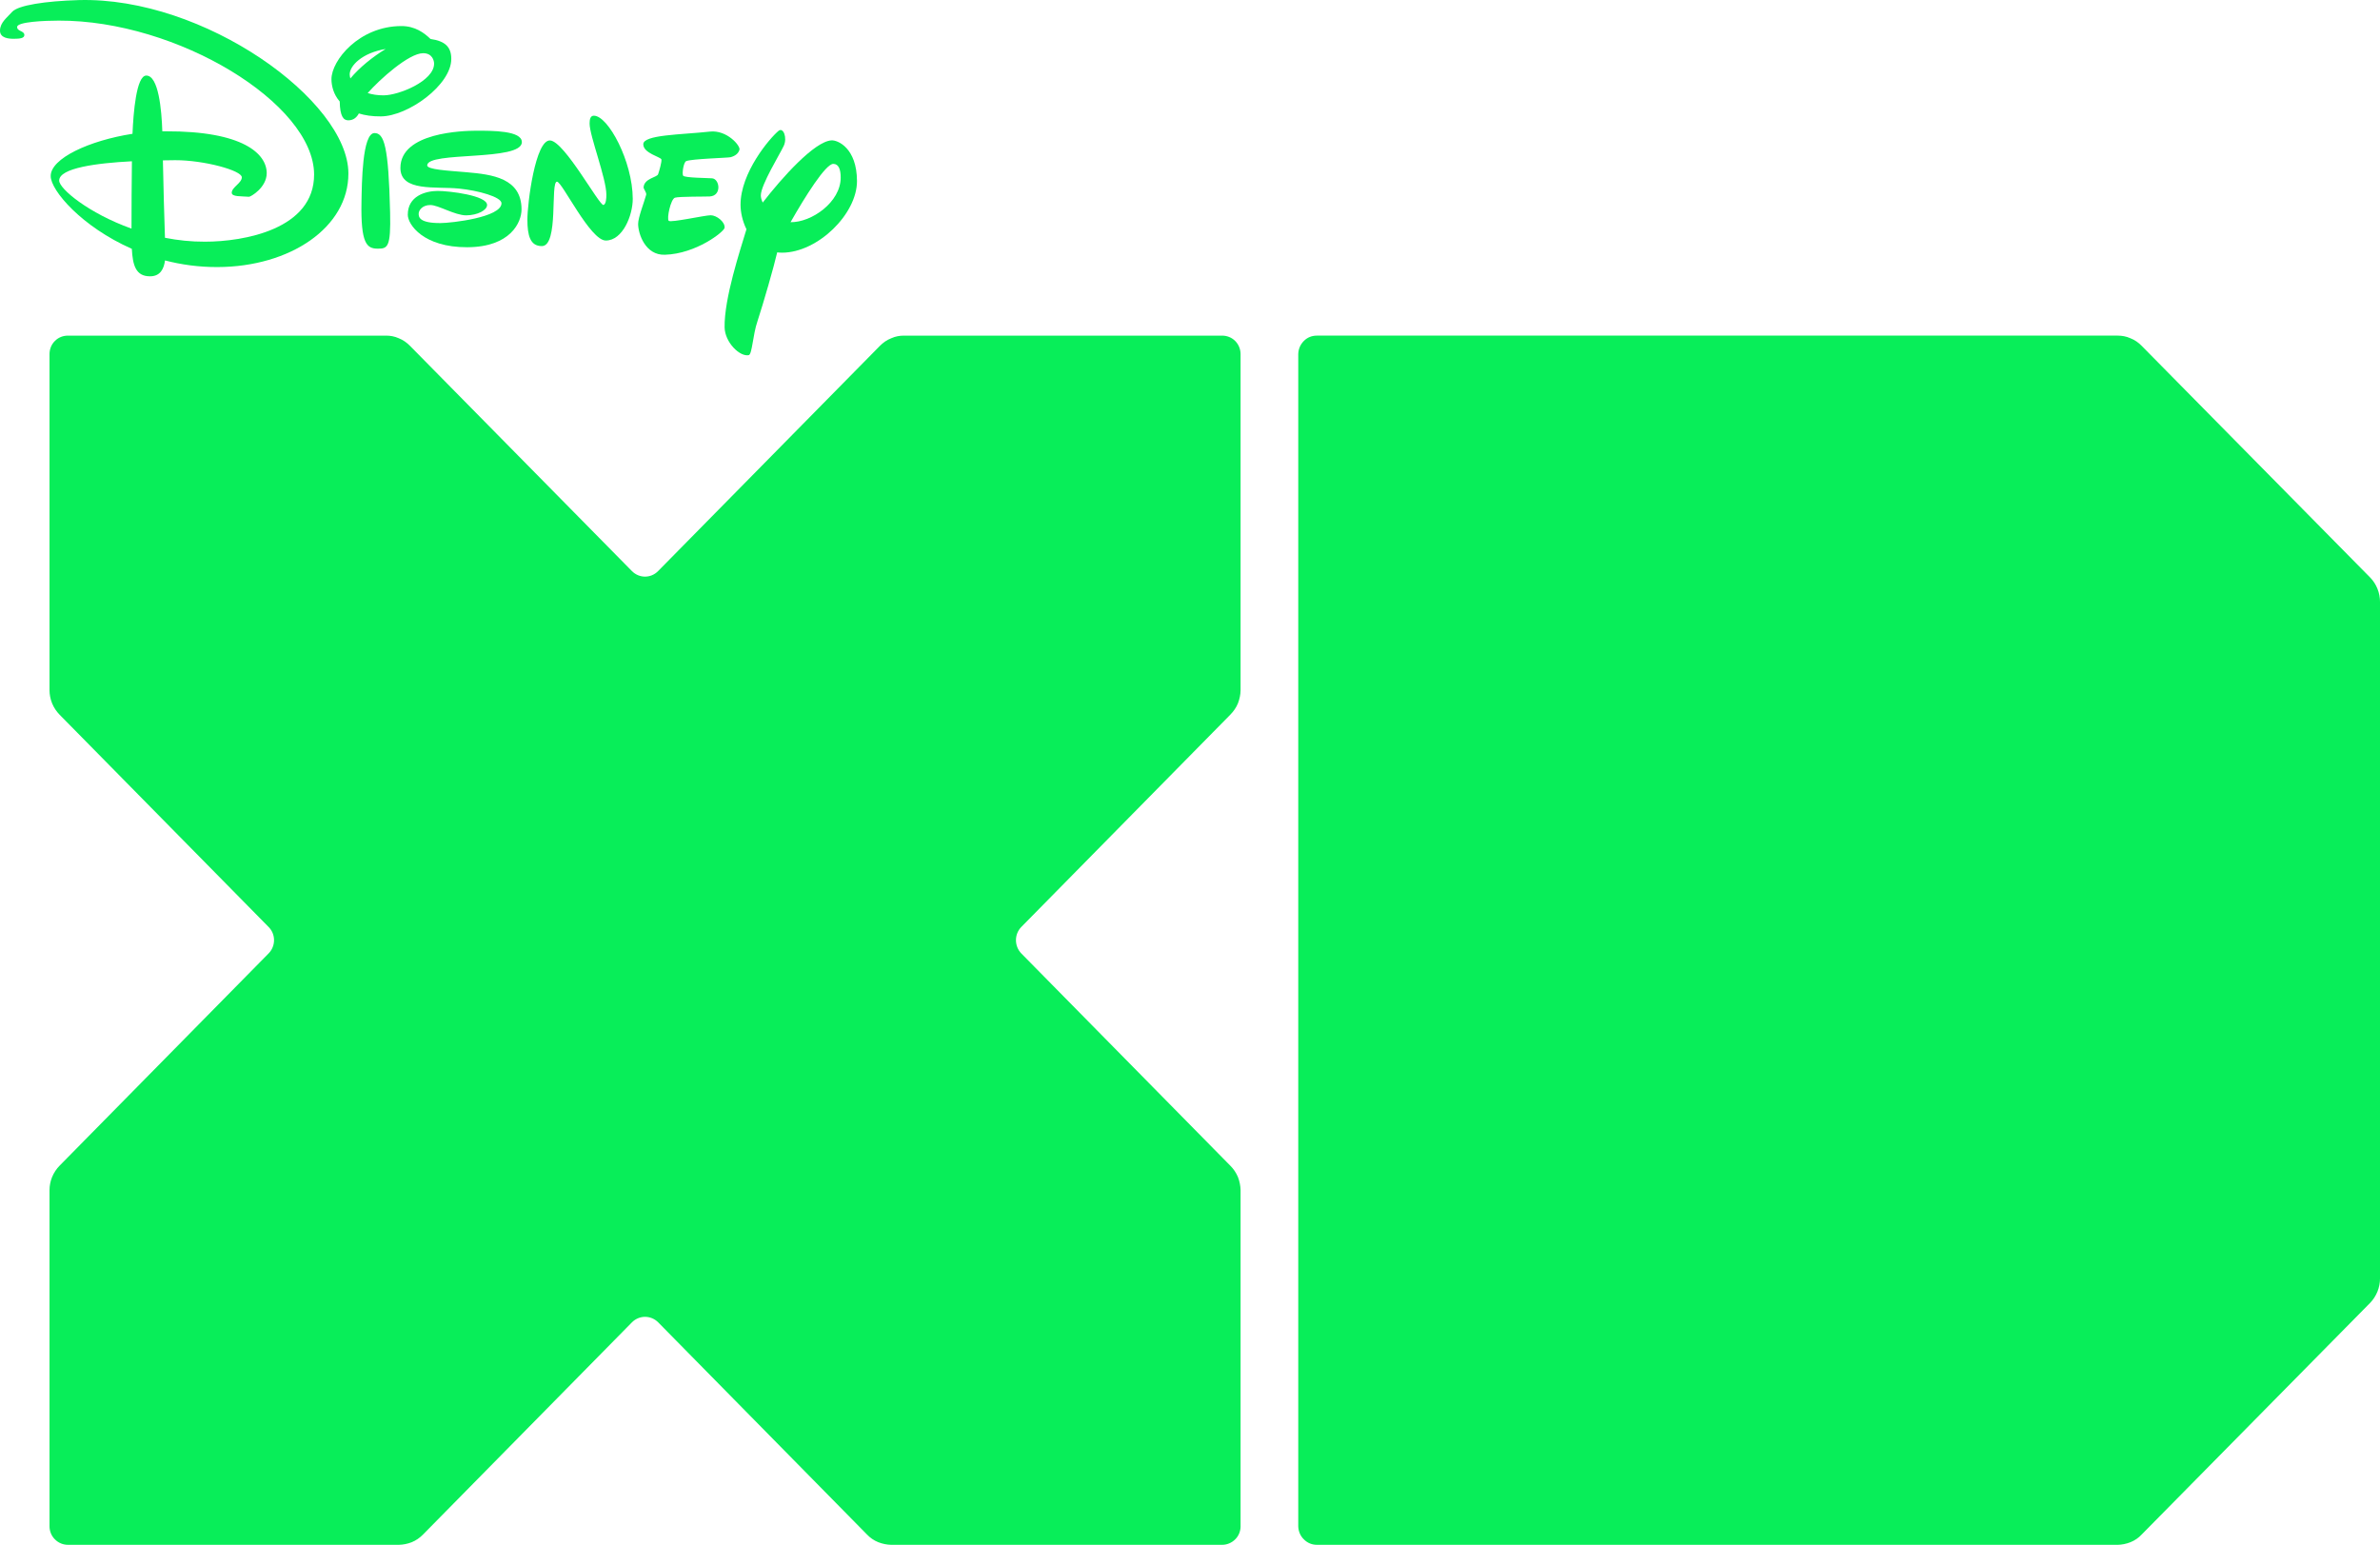
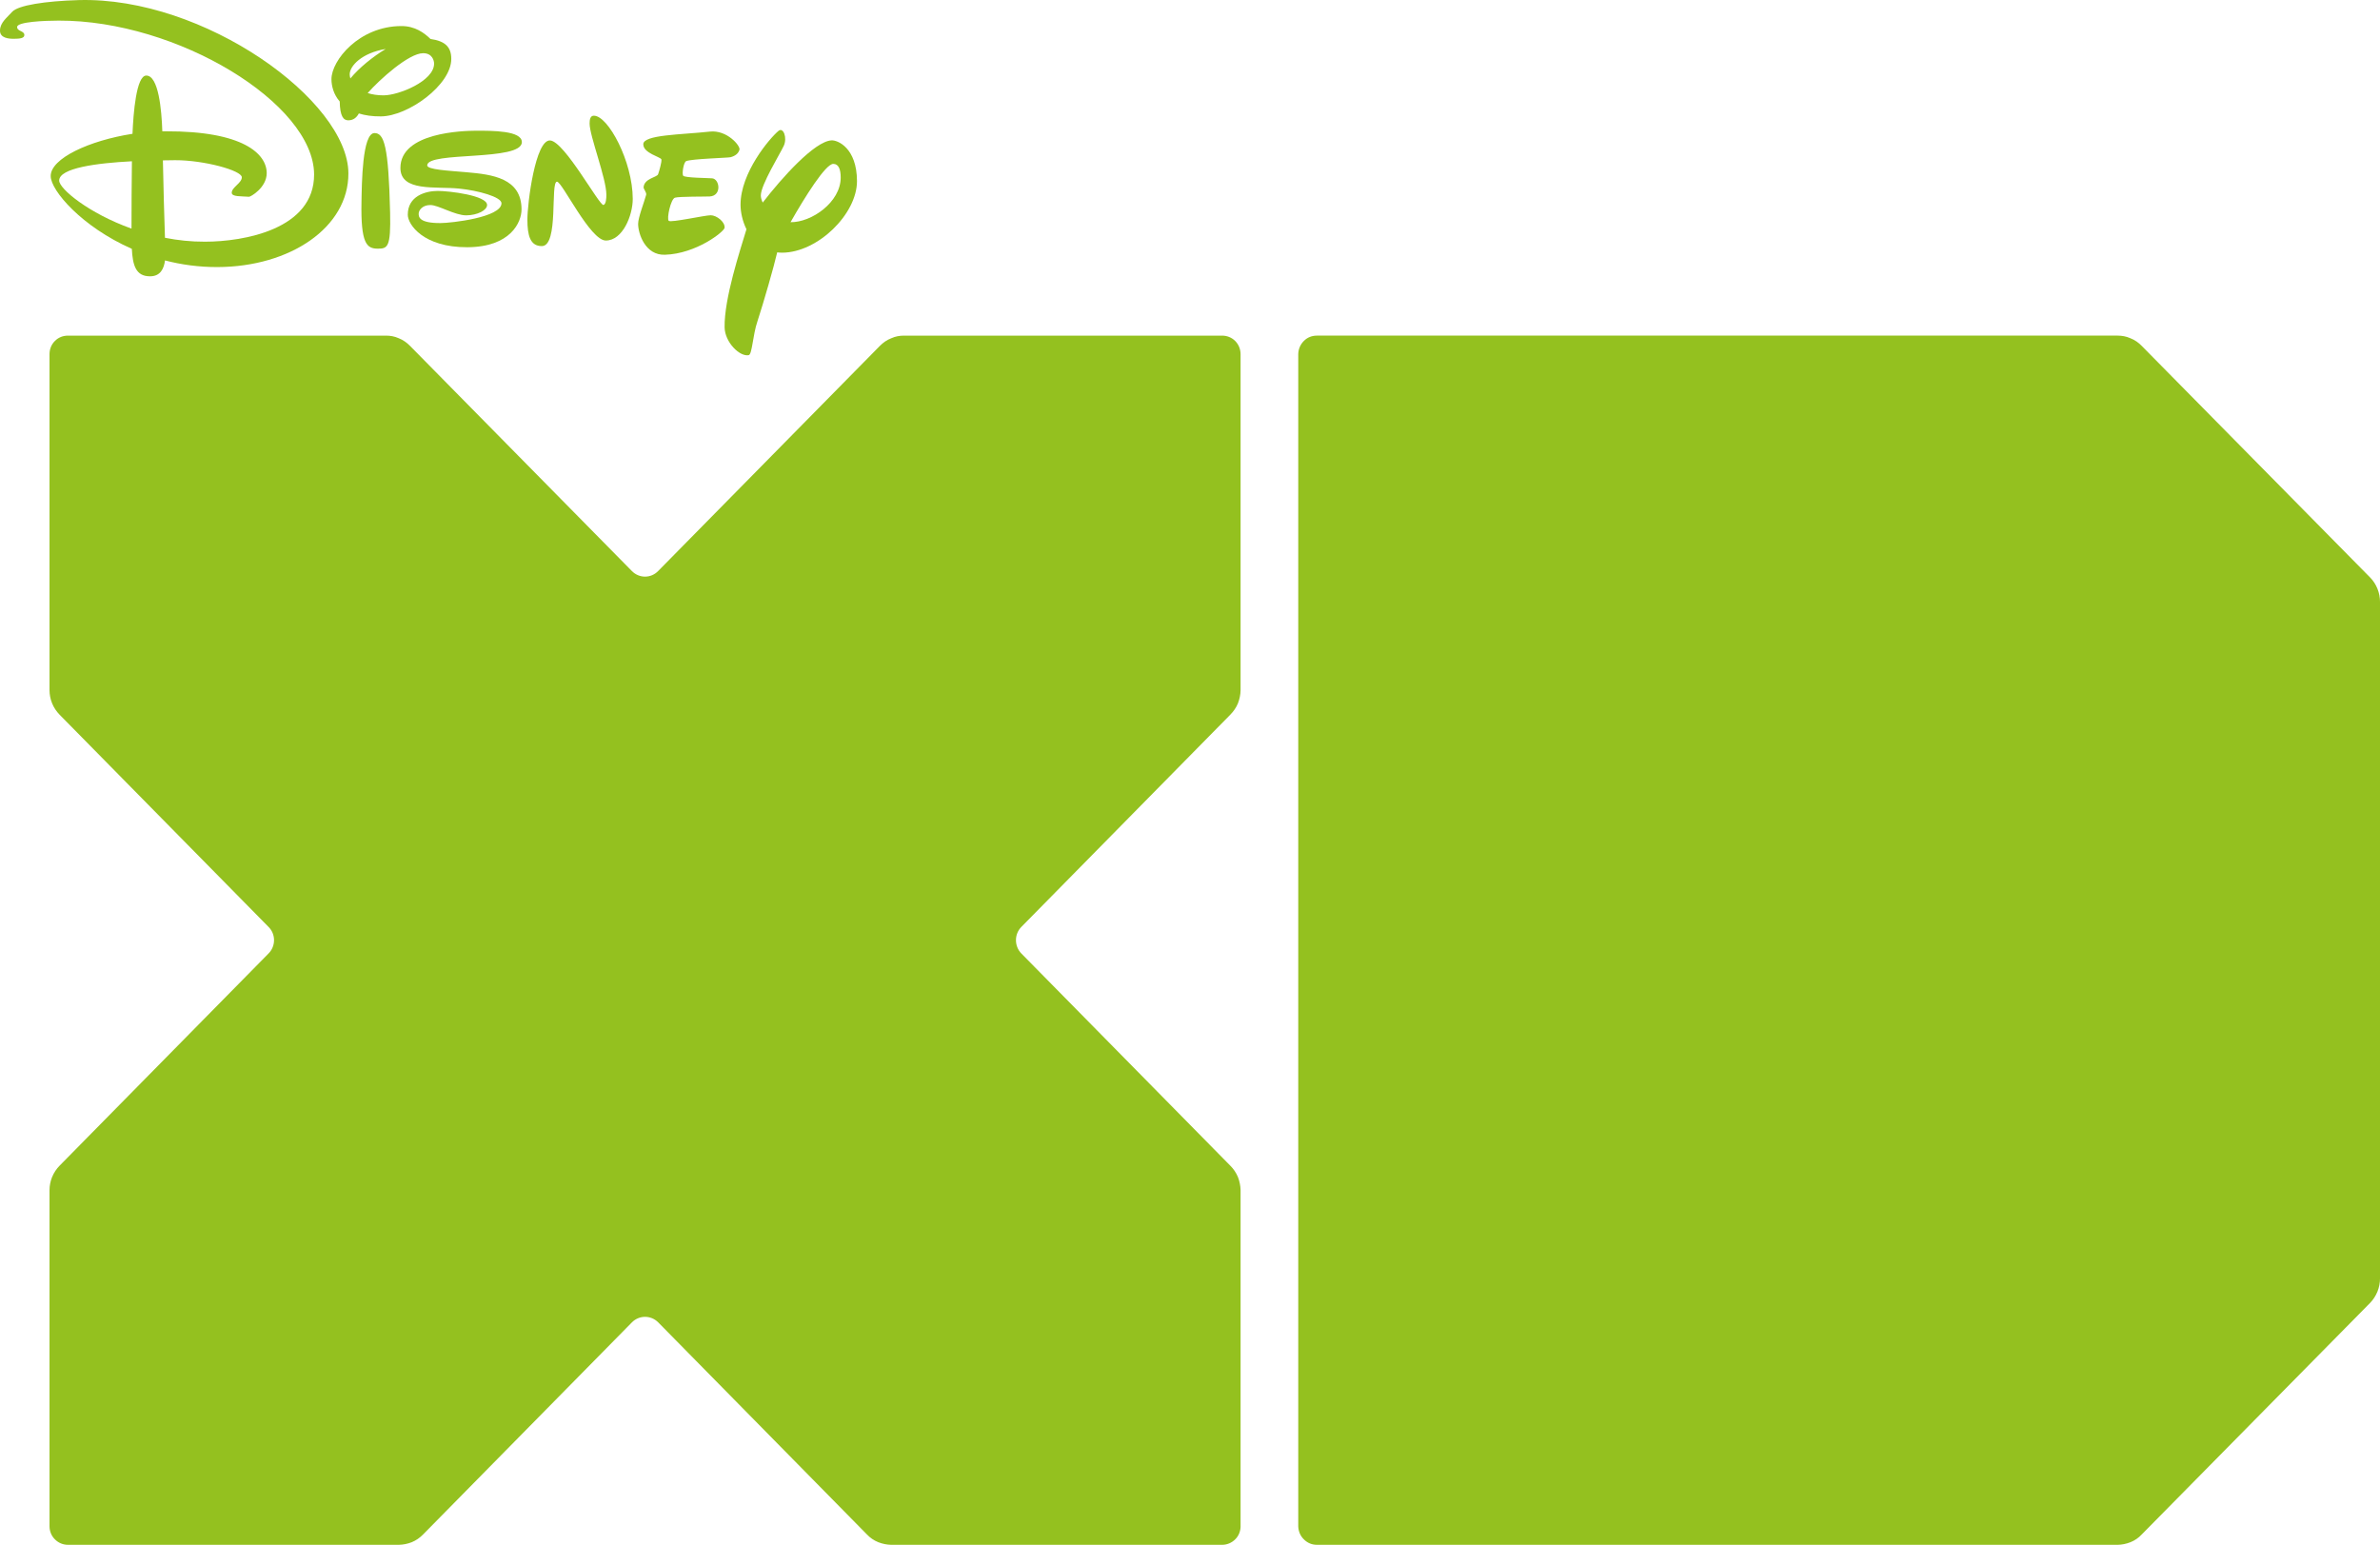
<svg xmlns="http://www.w3.org/2000/svg" id="Layer_1" width="749.65" height="486.62" enable-background="new 0 0 792 515" version="1.1" viewBox="0 0 749.65 486.62" xml:space="preserve">
-   <g id="g3" transform="translate(-21.174 -14.192)" fill="#08ee59">
+   <g id="g3" transform="translate(-21.174 -14.192)" fill="#94c11f">
    <path id="path5" d="m45.972 14.22c-10.563 0.31-19.058 1.627-20.963 3.691-1.658 1.871-3.788 3.368-3.834 5.869-0.057 2.428 2.76 2.649 4.458 2.628 1.667 0 3.231-0.147 3.21-1.183 0-1.39-2.277-1.094-2.277-2.539 0-1.636 8.734-1.999 13.086-1.999 37.363-0.135 80.387 26.141 80.456 48.44 0.058 17.301-22.149 21.195-34.396 21.195-4.359 0.02-8.571-0.436-12.577-1.228-0.202-5.509-0.515-17.062-0.651-24.387 1.407-0.024 2.732-0.055 3.854-0.055 9.079-0.021 20.995 3.234 21.004 5.382 0 1.841-3.174 3.126-3.174 4.881 0.025 1.315 2.938 1.052 5.437 1.259 0.464 0.057 5.586-2.863 5.58-7.467-0.03-6.079-7.479-13.254-31.817-13.154h-1.068c-0.225-6.837-1.196-17.565-5.053-17.561-3.15 0.023-4.073 11.863-4.338 18.344-13.661 2.134-25.789 7.757-25.766 13.314 0 4.541 9.774 15.966 25.553 22.925 0.278 5.155 1.236 8.678 5.751 8.653 3.272 0 4.36-2.433 4.703-4.996 5.109 1.323 10.647 2.105 16.522 2.086 22.902-0.061 41.306-12.498 41.238-29.523-0.048-22.859-45.427-55.683-84.938-54.575m-6.158 56.853c0-3.966 11.892-5.515 22.909-6.079-0.066 6.246-0.147 15.197-0.127 21.211-13.555-4.851-22.782-12.561-22.782-15.132" />
    <path id="path7" d="m139.12 56.106c-3.858 0.043-3.977 15.896-4.087 21.686-0.259 13.184 1.667 14.725 5.128 14.725 3.094 0 4.149-0.38 3.886-11.419-0.486-20.959-1.885-24.992-4.927-24.992" />
    <path id="path9" d="m141.15 50.854c8.55-0.042 22.217-9.928 22.167-18.131 0-3.685-1.883-5.595-6.545-6.256-1.982-1.92-4.869-4.078-9.174-4.067-13.354 0.035-22.022 10.861-22.022 16.716 7e-3 2.199 0.688 4.841 2.604 7.048 0.082 4.713 1.196 5.929 2.697 5.929 1.683 0 2.703-0.991 3.326-2.166 1.903 0.606 4.196 0.949 6.947 0.927m0.865-6.627c-1.966 0-3.616-0.27-5.026-0.72 3.802-4.323 12.945-12.537 17.455-12.559 2.935 0 3.461 2.389 3.461 3.292-3e-3 5.478-11.103 9.965-15.89 9.987m0.636-14.609c-4.083 2.471-8.284 5.867-11.119 9.286-0.125-0.441-0.211-0.886-0.211-1.296 0-2.632 3.79-6.74 11.33-7.99" />
    <path id="path11" d="m185.55 58.955c0-3.63-9.276-3.593-14.501-3.587-3.919 0.031-23.775 0.476-23.753 11.738 0.013 7.596 11.141 5.737 18.517 6.495 5.995 0.604 13.28 2.619 13.323 4.604 0 4.479-15.926 6.251-19.186 6.251-6.766 0.041-6.903-1.942-6.903-2.958 0-1.014 1.123-2.722 3.664-2.722 2.521-0.013 7.721 3.261 11.33 3.25 3.563-0.032 6.555-1.626 6.555-3.264 0-2.996-11.894-4.428-15.578-4.428-3.876 0.025-9.431 1.633-9.399 7.52 0 3.061 4.925 10.28 18.759 10.216 13.638-0.062 17.088-7.901 17.068-11.945-0.023-9.834-9.232-10.974-17.26-11.674-6.016-0.526-12.473-0.824-12.449-2.172 0.044-4.496 29.813-1.202 29.813-7.324" />
    <path id="path13" d="m208.22 50.639c-1.122 0-1.333 1.208-1.333 2.481 0 3.893 5.281 17.276 5.281 22.425 0 1.051-0.083 2.947-0.908 3.213-1.259 0.369-12.241-19.973-16.782-20.321-4.686-0.365-7.209 19.956-7.184 24.96 0 4.962 0.883 8.337 4.544 8.315 5.404 0 2.605-20.29 4.776-20.29 1.619 0 10.461 18.559 15.387 18.538 5.33-0.018 8.488-7.962 8.477-13.126-0.029-11.801-7.77-26.237-12.258-26.195" />
    <path id="path15" d="m245.03 81.998c-1.886 0-12.517 2.391-13.215 1.759-0.708-0.657 0.625-6.879 1.951-7.291 1.332-0.413 9.647-0.311 10.968-0.392 3.861-0.224 3.132-5.51 0.749-5.711-1.215-0.111-8.712-0.134-9.141-0.836-0.392-0.683 0.139-4.214 0.958-4.577 1.726-0.74 13.133-1.021 13.996-1.243 1.424-0.381 2.458-1.141 2.798-2.365 0.339-1.244-3.962-6.27-9.287-5.701-9.157 1.005-21.012 0.961-21.012 3.997 0 2.85 5.572 3.995 5.713 4.786 0.148 0.759-0.715 3.718-1.043 4.649-0.327 0.99-4.315 1.294-4.573 4.051-0.057 0.651 0.995 1.644 0.811 2.441-0.632 2.331-2.537 7.16-2.533 9.146 0 3.092 2.258 9.958 8.46 9.725 9.826-0.303 18.623-7.258 18.774-8.484 0.202-1.82-2.49-3.954-4.374-3.954" />
    <path id="path17" d="m283.08 58.408c-5.366 0.297-15.659 11.821-21.665 19.592-0.383-0.798-0.593-1.566-0.593-2.244-0.014-3.318 6.079-13.146 7.218-15.622 1.188-2.549-0.146-5.957-1.637-4.729-2.848 2.37-11.996 13.207-11.974 23.284 0 2.318 0.594 5.131 1.863 7.716-2.031 6.754-7.035 21.798-6.883 30.912 0.093 4.706 4.785 9.33 7.611 8.742 1.075-0.255 1.284-6.443 2.723-10.617 1.965-6.031 5.144-17.057 6.232-21.753 0.515 0.057 1.029 0.097 1.582 0.097 11.167-0.041 23.569-12.156 23.551-22.566-0.038-10.449-6.123-12.941-8.028-12.812m-12.9 25.772c4.503-7.919 11.052-18.406 13.464-18.365 1.691 0 2.333 1.751 2.333 4.309 0 7.745-9.192 14.165-15.797 14.056" />
    <path id="path19" d="m411.93 494.94v-105.9c-0.042-1.39-0.315-2.731-0.819-4.056-0.577-1.386-1.446-2.658-2.438-3.623l-65.789-66.815c-2.272-2.325-2.272-6.09 0-8.382l65.789-66.825c0.992-1.01 1.861-2.202 2.438-3.629 0.501-1.32 0.804-2.718 0.819-4.06v-105.87c0-1.519-0.556-3.04-1.694-4.178-1.157-1.166-2.669-1.687-4.114-1.687h-100.25c-1.333 0-2.661 0.226-3.966 0.823-1.404 0.525-2.593 1.411-3.589 2.405l-69.868 70.949c-2.278 2.318-5.938 2.318-8.244-0.021l-69.883-70.929c-0.972-0.994-2.183-1.88-3.55-2.405-1.325-0.598-2.647-0.823-4.003-0.823h-100.2c-1.459 0-2.978 0.52-4.104 1.687-1.164 1.14-1.694 2.661-1.694 4.157v105.89c7e-3 1.341 0.271 2.739 0.801 4.06 0.572 1.427 1.413 2.619 2.389 3.629l65.792 66.826c2.316 2.292 2.316 6.057 0 8.382l-65.792 66.815c-0.976 0.983-1.817 2.237-2.389 3.623-0.527 1.325-0.794 2.684-0.801 4.056v105.9c0 1.492 0.546 3.018 1.694 4.14 1.127 1.155 2.643 1.728 4.104 1.728h104.25c1.365-0.033 2.695-0.303 4.033-0.815 1.368-0.558 2.567-1.403 3.58-2.439l65.775-66.812c2.306-2.324 5.966-2.324 8.278-0.021l65.764 66.831c0.977 1.039 2.188 1.884 3.58 2.438 1.339 0.516 2.673 0.783 4.02 0.818h104.28c1.448 0 2.957-0.573 4.117-1.729 1.134-1.122 1.69-2.646 1.69-4.138" />
    <path id="path21" d="m688.22 500.81c1.316-0.032 2.66-0.303 3.985-0.818 1.407-0.554 2.597-1.399 3.563-2.438l71.992-73.002c0.933-0.964 1.693-2.15 2.245-3.474 0.566-1.391 0.825-2.819 0.825-4.262v-212.95c0-1.43-0.256-2.85-0.825-4.262-0.552-1.334-1.312-2.51-2.245-3.46l-71.992-73.003c-0.967-0.994-2.156-1.868-3.563-2.405-1.325-0.597-2.666-0.823-3.985-0.823h-252.27c-1.493 0-2.963 0.521-4.095 1.686-1.157 1.151-1.734 2.663-1.759 4.159v369.18c0.027 1.494 0.602 3.018 1.759 4.139 1.129 1.155 2.602 1.729 4.095 1.729h252.27v-2e-3z" />
  </g>
</svg>
